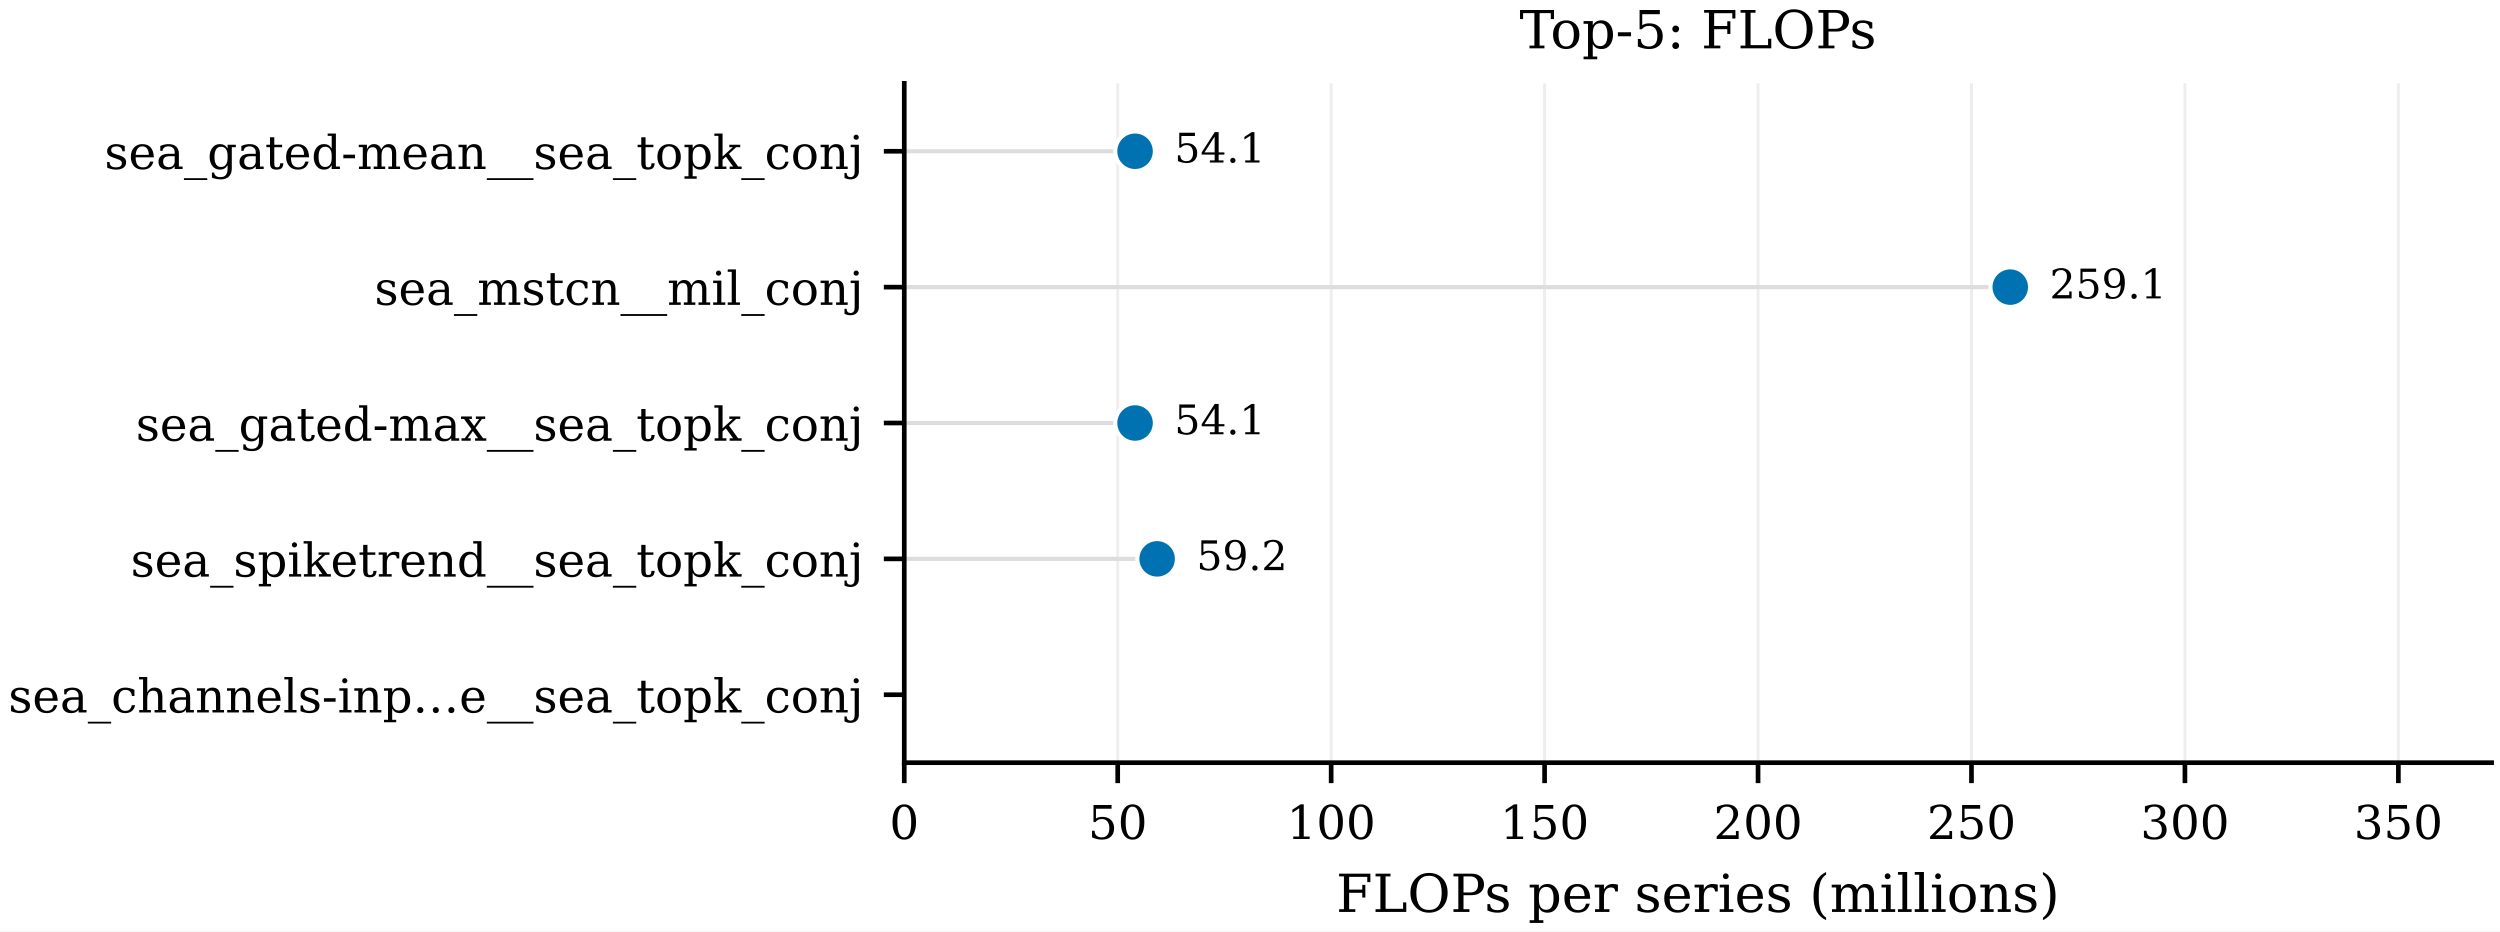
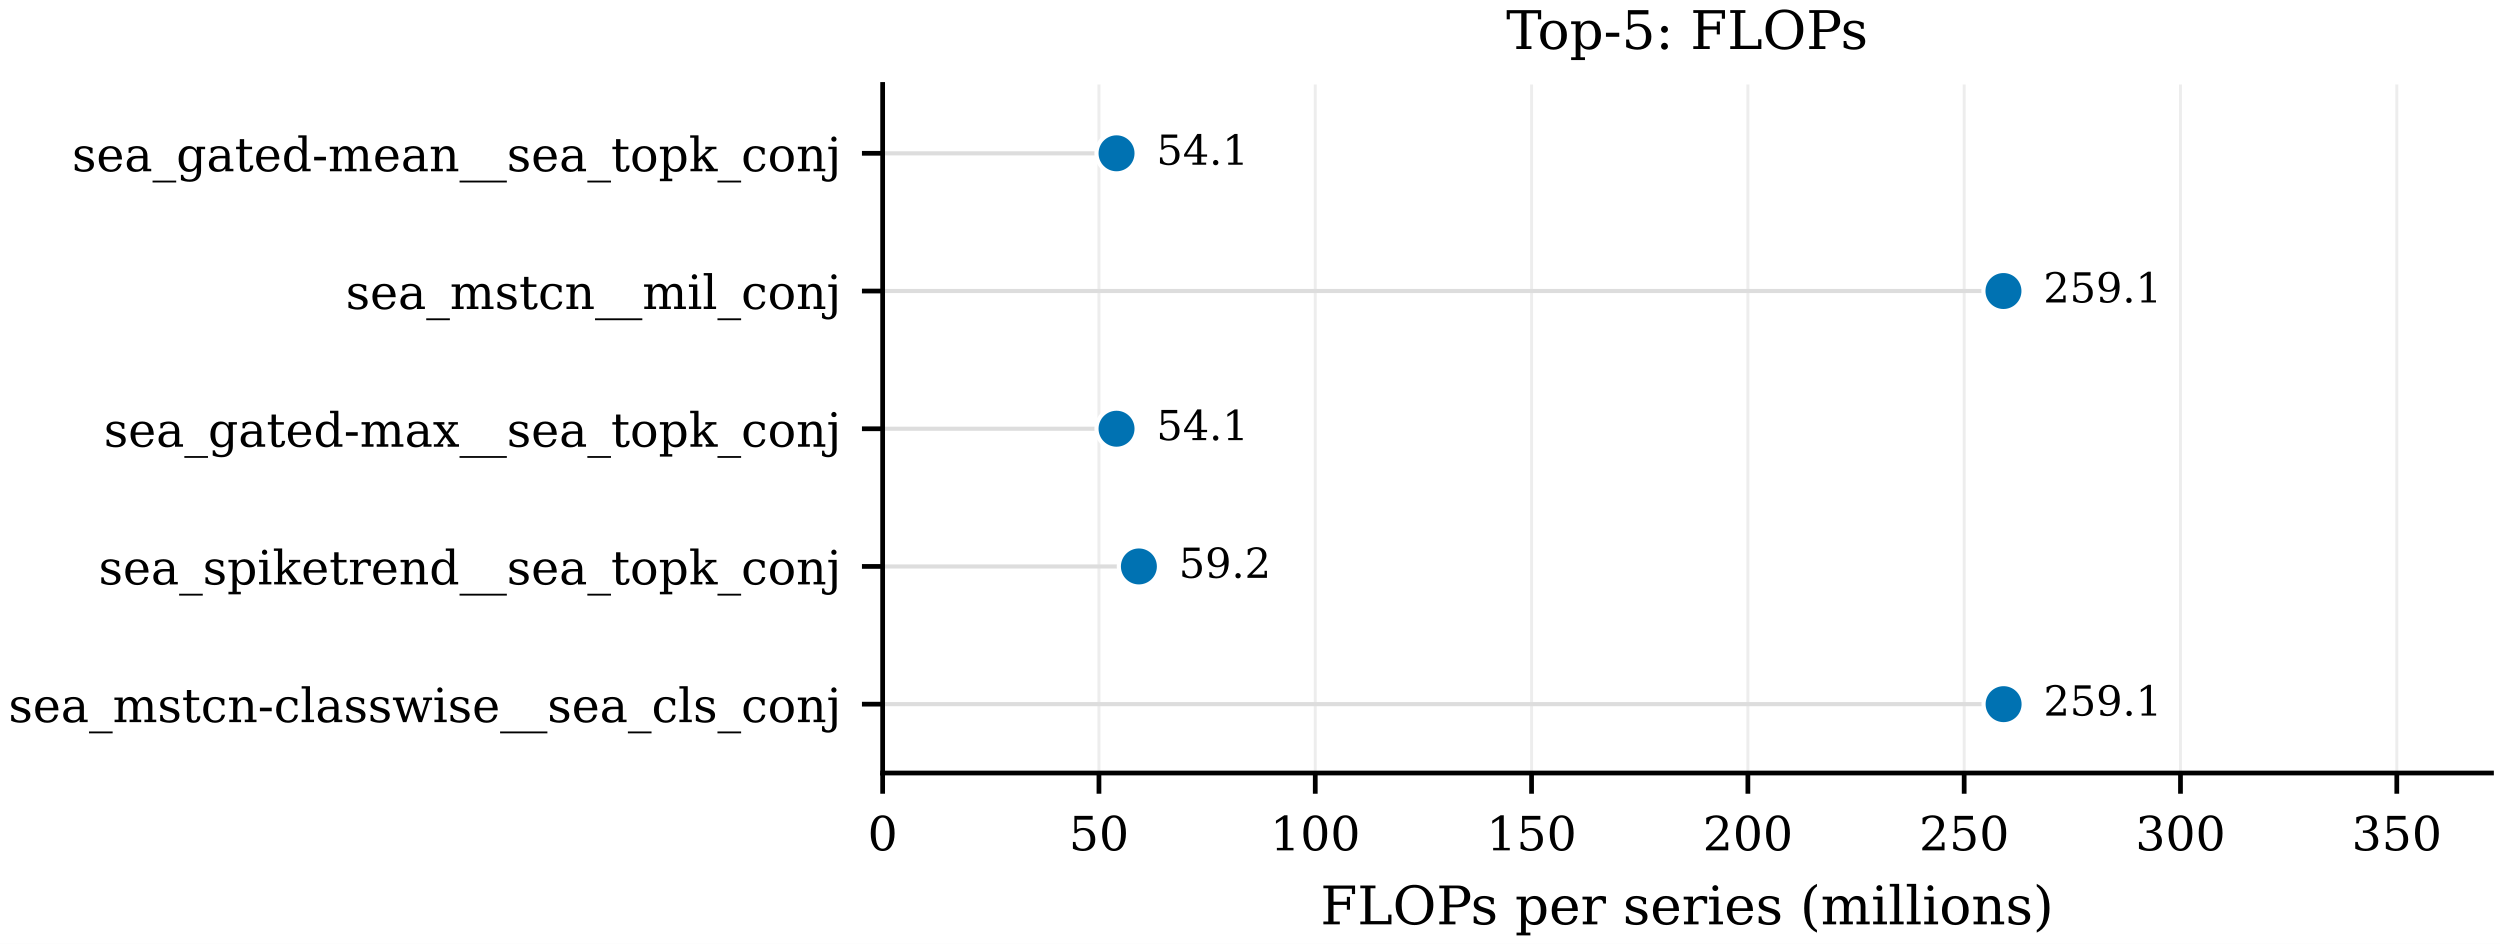
- <svg xmlns="http://www.w3.org/2000/svg" xmlns:xlink="http://www.w3.org/1999/xlink" width="428.431pt" height="159.595pt" viewBox="0 0 428.431 159.595" version="1.1">
+ <svg xmlns="http://www.w3.org/2000/svg" xmlns:xlink="http://www.w3.org/1999/xlink" width="422.705pt" height="159.595pt" viewBox="0 0 422.705 159.595" version="1.1">
  <defs>
    <style type="text/css">*{stroke-linejoin: round; stroke-linecap: butt}</style>
  </defs>
  <g id="figure_1">
    <g id="patch_1">
-       <path d="M 0 159.595  L 428.431 159.595  L 428.431 0  L 0 0  z " style="fill: #ffffff" />
+       <path d="M 0 159.595  L 422.705 159.595  L 422.705 0  L 0 0  z " style="fill: #ffffff" />
    </g>
    <g id="axes_1">
      <g id="patch_2">
-         <path d="M 154.966 130.703  L 426.991 130.703  L 426.991 14.279  L 154.966 14.279  z " style="fill: #ffffff" />
+         <path d="M 149.24 130.703  L 421.265 130.703  L 421.265 14.279  L 149.24 14.279  z " style="fill: #ffffff" />
      </g>
      <g id="matplotlib.axis_1">
        <g id="xtick_1">
          <g id="line2d_1">
-             <path d="M 154.966 130.703  L 154.966 14.279  " clip-path="url(#p415b34e3a2)" style="fill: none; stroke: #cccccc; stroke-opacity: 0.35; stroke-width: 0.5; stroke-linecap: square" />
+             <path d="M 149.24 130.703  L 149.24 14.279  " clip-path="url(#p5f56fbe203)" style="fill: none; stroke: #cccccc; stroke-opacity: 0.35; stroke-width: 0.5; stroke-linecap: square" />
          </g>
          <g id="line2d_2">
            <defs>
-               <path id="mddbcf0a3c4" d="M 0 0  L 0 3.5  " style="stroke: #000000; stroke-width: 0.8" />
+               <path id="mef8b1d8249" d="M 0 0  L 0 3.5  " style="stroke: #000000; stroke-width: 0.8" />
            </defs>
            <g>
-               <use xlink:href="#mddbcf0a3c4" x="154.966" y="130.703" style="stroke: #000000; stroke-width: 0.8" />
+               <use xlink:href="#mef8b1d8249" x="149.24" y="130.703" style="stroke: #000000; stroke-width: 0.8" />
            </g>
          </g>
          <g id="text_1">
-             <text style="font: 8px 'DejaVu Serif', 'Times New Roman', 'Times', 'Computer Modern Roman', serif; text-anchor: middle" x="154.966" y="143.781" transform="rotate(-0 154.9663 143.7813)">0</text>
+             <text style="font: 8px 'DejaVu Serif', 'Times New Roman', 'Times', 'Computer Modern Roman', serif; text-anchor: middle" x="149.24" y="143.781" transform="rotate(-0 149.24 143.7813)">0</text>
          </g>
        </g>
        <g id="xtick_2">
          <g id="line2d_3">
-             <path d="M 191.545 130.703  L 191.545 14.279  " clip-path="url(#p415b34e3a2)" style="fill: none; stroke: #cccccc; stroke-opacity: 0.35; stroke-width: 0.5; stroke-linecap: square" />
+             <path d="M 185.813 130.703  L 185.813 14.279  " clip-path="url(#p5f56fbe203)" style="fill: none; stroke: #cccccc; stroke-opacity: 0.35; stroke-width: 0.5; stroke-linecap: square" />
          </g>
          <g id="line2d_4">
            <g>
-               <use xlink:href="#mddbcf0a3c4" x="191.545" y="130.703" style="stroke: #000000; stroke-width: 0.8" />
+               <use xlink:href="#mef8b1d8249" x="185.813" y="130.703" style="stroke: #000000; stroke-width: 0.8" />
            </g>
          </g>
          <g id="text_2">
-             <text style="font: 8px 'DejaVu Serif', 'Times New Roman', 'Times', 'Computer Modern Roman', serif; text-anchor: middle" x="191.545" y="143.781" transform="rotate(-0 191.5446 143.7813)">50</text>
+             <text style="font: 8px 'DejaVu Serif', 'Times New Roman', 'Times', 'Computer Modern Roman', serif; text-anchor: middle" x="185.813" y="143.781" transform="rotate(-0 185.8135 143.7813)">50</text>
          </g>
        </g>
        <g id="xtick_3">
          <g id="line2d_5">
-             <path d="M 228.123 130.703  L 228.123 14.279  " clip-path="url(#p415b34e3a2)" style="fill: none; stroke: #cccccc; stroke-opacity: 0.35; stroke-width: 0.5; stroke-linecap: square" />
+             <path d="M 222.387 130.703  L 222.387 14.279  " clip-path="url(#p5f56fbe203)" style="fill: none; stroke: #cccccc; stroke-opacity: 0.35; stroke-width: 0.5; stroke-linecap: square" />
          </g>
          <g id="line2d_6">
            <g>
-               <use xlink:href="#mddbcf0a3c4" x="228.123" y="130.703" style="stroke: #000000; stroke-width: 0.8" />
+               <use xlink:href="#mef8b1d8249" x="222.387" y="130.703" style="stroke: #000000; stroke-width: 0.8" />
            </g>
          </g>
          <g id="text_3">
-             <text style="font: 8px 'DejaVu Serif', 'Times New Roman', 'Times', 'Computer Modern Roman', serif; text-anchor: middle" x="228.123" y="143.781" transform="rotate(-0 228.123 143.7813)">100</text>
+             <text style="font: 8px 'DejaVu Serif', 'Times New Roman', 'Times', 'Computer Modern Roman', serif; text-anchor: middle" x="222.387" y="143.781" transform="rotate(-0 222.3869 143.7813)">100</text>
          </g>
        </g>
        <g id="xtick_4">
          <g id="line2d_7">
-             <path d="M 264.701 130.703  L 264.701 14.279  " clip-path="url(#p415b34e3a2)" style="fill: none; stroke: #cccccc; stroke-opacity: 0.35; stroke-width: 0.5; stroke-linecap: square" />
+             <path d="M 258.96 130.703  L 258.96 14.279  " clip-path="url(#p5f56fbe203)" style="fill: none; stroke: #cccccc; stroke-opacity: 0.35; stroke-width: 0.5; stroke-linecap: square" />
          </g>
          <g id="line2d_8">
            <g>
-               <use xlink:href="#mddbcf0a3c4" x="264.701" y="130.703" style="stroke: #000000; stroke-width: 0.8" />
+               <use xlink:href="#mef8b1d8249" x="258.96" y="130.703" style="stroke: #000000; stroke-width: 0.8" />
            </g>
          </g>
          <g id="text_4">
-             <text style="font: 8px 'DejaVu Serif', 'Times New Roman', 'Times', 'Computer Modern Roman', serif; text-anchor: middle" x="264.701" y="143.781" transform="rotate(-0 264.7013 143.7813)">150</text>
+             <text style="font: 8px 'DejaVu Serif', 'Times New Roman', 'Times', 'Computer Modern Roman', serif; text-anchor: middle" x="258.96" y="143.781" transform="rotate(-0 258.9604 143.7813)">150</text>
          </g>
        </g>
        <g id="xtick_5">
          <g id="line2d_9">
-             <path d="M 301.28 130.703  L 301.28 14.279  " clip-path="url(#p415b34e3a2)" style="fill: none; stroke: #cccccc; stroke-opacity: 0.35; stroke-width: 0.5; stroke-linecap: square" />
+             <path d="M 295.534 130.703  L 295.534 14.279  " clip-path="url(#p5f56fbe203)" style="fill: none; stroke: #cccccc; stroke-opacity: 0.35; stroke-width: 0.5; stroke-linecap: square" />
          </g>
          <g id="line2d_10">
            <g>
-               <use xlink:href="#mddbcf0a3c4" x="301.28" y="130.703" style="stroke: #000000; stroke-width: 0.8" />
+               <use xlink:href="#mef8b1d8249" x="295.534" y="130.703" style="stroke: #000000; stroke-width: 0.8" />
            </g>
          </g>
          <g id="text_5">
-             <text style="font: 8px 'DejaVu Serif', 'Times New Roman', 'Times', 'Computer Modern Roman', serif; text-anchor: middle" x="301.28" y="143.781" transform="rotate(-0 301.2797 143.7813)">200</text>
+             <text style="font: 8px 'DejaVu Serif', 'Times New Roman', 'Times', 'Computer Modern Roman', serif; text-anchor: middle" x="295.534" y="143.781" transform="rotate(-0 295.5339 143.7813)">200</text>
          </g>
        </g>
        <g id="xtick_6">
          <g id="line2d_11">
-             <path d="M 337.858 130.703  L 337.858 14.279  " clip-path="url(#p415b34e3a2)" style="fill: none; stroke: #cccccc; stroke-opacity: 0.35; stroke-width: 0.5; stroke-linecap: square" />
+             <path d="M 332.107 130.703  L 332.107 14.279  " clip-path="url(#p5f56fbe203)" style="fill: none; stroke: #cccccc; stroke-opacity: 0.35; stroke-width: 0.5; stroke-linecap: square" />
          </g>
          <g id="line2d_12">
            <g>
-               <use xlink:href="#mddbcf0a3c4" x="337.858" y="130.703" style="stroke: #000000; stroke-width: 0.8" />
+               <use xlink:href="#mef8b1d8249" x="332.107" y="130.703" style="stroke: #000000; stroke-width: 0.8" />
            </g>
          </g>
          <g id="text_6">
-             <text style="font: 8px 'DejaVu Serif', 'Times New Roman', 'Times', 'Computer Modern Roman', serif; text-anchor: middle" x="337.858" y="143.781" transform="rotate(-0 337.858 143.7813)">250</text>
+             <text style="font: 8px 'DejaVu Serif', 'Times New Roman', 'Times', 'Computer Modern Roman', serif; text-anchor: middle" x="332.107" y="143.781" transform="rotate(-0 332.1074 143.7813)">250</text>
          </g>
        </g>
        <g id="xtick_7">
          <g id="line2d_13">
-             <path d="M 374.436 130.703  L 374.436 14.279  " clip-path="url(#p415b34e3a2)" style="fill: none; stroke: #cccccc; stroke-opacity: 0.35; stroke-width: 0.5; stroke-linecap: square" />
+             <path d="M 368.681 130.703  L 368.681 14.279  " clip-path="url(#p5f56fbe203)" style="fill: none; stroke: #cccccc; stroke-opacity: 0.35; stroke-width: 0.5; stroke-linecap: square" />
          </g>
          <g id="line2d_14">
            <g>
-               <use xlink:href="#mddbcf0a3c4" x="374.436" y="130.703" style="stroke: #000000; stroke-width: 0.8" />
+               <use xlink:href="#mef8b1d8249" x="368.681" y="130.703" style="stroke: #000000; stroke-width: 0.8" />
            </g>
          </g>
          <g id="text_7">
-             <text style="font: 8px 'DejaVu Serif', 'Times New Roman', 'Times', 'Computer Modern Roman', serif; text-anchor: middle" x="374.436" y="143.781" transform="rotate(-0 374.4364 143.7813)">300</text>
+             <text style="font: 8px 'DejaVu Serif', 'Times New Roman', 'Times', 'Computer Modern Roman', serif; text-anchor: middle" x="368.681" y="143.781" transform="rotate(-0 368.6808 143.7813)">300</text>
          </g>
        </g>
        <g id="xtick_8">
          <g id="line2d_15">
-             <path d="M 411.015 130.703  L 411.015 14.279  " clip-path="url(#p415b34e3a2)" style="fill: none; stroke: #cccccc; stroke-opacity: 0.35; stroke-width: 0.5; stroke-linecap: square" />
+             <path d="M 405.254 130.703  L 405.254 14.279  " clip-path="url(#p5f56fbe203)" style="fill: none; stroke: #cccccc; stroke-opacity: 0.35; stroke-width: 0.5; stroke-linecap: square" />
          </g>
          <g id="line2d_16">
            <g>
-               <use xlink:href="#mddbcf0a3c4" x="411.015" y="130.703" style="stroke: #000000; stroke-width: 0.8" />
+               <use xlink:href="#mef8b1d8249" x="405.254" y="130.703" style="stroke: #000000; stroke-width: 0.8" />
            </g>
          </g>
          <g id="text_8">
-             <text style="font: 8px 'DejaVu Serif', 'Times New Roman', 'Times', 'Computer Modern Roman', serif; text-anchor: middle" x="411.015" y="143.781" transform="rotate(-0 411.0147 143.7813)">350</text>
+             <text style="font: 8px 'DejaVu Serif', 'Times New Roman', 'Times', 'Computer Modern Roman', serif; text-anchor: middle" x="405.254" y="143.781" transform="rotate(-0 405.2543 143.7813)">350</text>
          </g>
        </g>
        <g id="text_9">
-           <text style="font: 9px 'DejaVu Serif', 'Times New Roman', 'Times', 'Computer Modern Roman', serif; text-anchor: middle" x="290.979" y="156.284" transform="rotate(-0 290.9787 156.2837)">FLOPs per series (millions)</text>
+           <text style="font: 9px 'DejaVu Serif', 'Times New Roman', 'Times', 'Computer Modern Roman', serif; text-anchor: middle" x="285.252" y="156.284" transform="rotate(-0 285.2525 156.2837)">FLOPs per series (millions)</text>
        </g>
      </g>
      <g id="matplotlib.axis_2">
        <g id="ytick_1">
          <g id="line2d_17">
            <defs>
-               <path id="mb3f3d05405" d="M 0 0  L -3.5 0  " style="stroke: #000000; stroke-width: 0.8" />
+               <path id="m51a2a908ff" d="M 0 0  L -3.5 0  " style="stroke: #000000; stroke-width: 0.8" />
            </defs>
            <g>
-               <use xlink:href="#mb3f3d05405" x="154.966" y="25.921" style="stroke: #000000; stroke-width: 0.8" />
+               <use xlink:href="#m51a2a908ff" x="149.24" y="25.921" style="stroke: #000000; stroke-width: 0.8" />
            </g>
          </g>
          <g id="text_10">
-             <text style="font: 8px 'DejaVu Serif', 'Times New Roman', 'Times', 'Computer Modern Roman', serif; text-anchor: end" x="147.966" y="28.96" transform="rotate(-0 147.9663 28.96037)">sea_gated-mean__sea_topk_conj</text>
+             <text style="font: 8px 'DejaVu Serif', 'Times New Roman', 'Times', 'Computer Modern Roman', serif; text-anchor: end" x="142.24" y="28.96" transform="rotate(-0 142.24 28.96037)">sea_gated-mean__sea_topk_conj</text>
          </g>
        </g>
        <g id="ytick_2">
          <g id="line2d_18">
            <g>
-               <use xlink:href="#mb3f3d05405" x="154.966" y="49.206" style="stroke: #000000; stroke-width: 0.8" />
+               <use xlink:href="#m51a2a908ff" x="149.24" y="49.206" style="stroke: #000000; stroke-width: 0.8" />
            </g>
          </g>
          <g id="text_11">
-             <text style="font: 8px 'DejaVu Serif', 'Times New Roman', 'Times', 'Computer Modern Roman', serif; text-anchor: end" x="147.966" y="52.245" transform="rotate(-0 147.9663 52.24517)">sea_mstcn__mil_conj</text>
+             <text style="font: 8px 'DejaVu Serif', 'Times New Roman', 'Times', 'Computer Modern Roman', serif; text-anchor: end" x="142.24" y="52.245" transform="rotate(-0 142.24 52.24517)">sea_mstcn__mil_conj</text>
          </g>
        </g>
        <g id="ytick_3">
          <g id="line2d_19">
            <g>
-               <use xlink:href="#mb3f3d05405" x="154.966" y="72.491" style="stroke: #000000; stroke-width: 0.8" />
+               <use xlink:href="#m51a2a908ff" x="149.24" y="72.491" style="stroke: #000000; stroke-width: 0.8" />
            </g>
          </g>
          <g id="text_12">
-             <text style="font: 8px 'DejaVu Serif', 'Times New Roman', 'Times', 'Computer Modern Roman', serif; text-anchor: end" x="147.966" y="75.53" transform="rotate(-0 147.9663 75.52997)">sea_gated-max__sea_topk_conj</text>
+             <text style="font: 8px 'DejaVu Serif', 'Times New Roman', 'Times', 'Computer Modern Roman', serif; text-anchor: end" x="142.24" y="75.53" transform="rotate(-0 142.24 75.52997)">sea_gated-max__sea_topk_conj</text>
          </g>
        </g>
        <g id="ytick_4">
          <g id="line2d_20">
            <g>
-               <use xlink:href="#mb3f3d05405" x="154.966" y="95.775" style="stroke: #000000; stroke-width: 0.8" />
+               <use xlink:href="#m51a2a908ff" x="149.24" y="95.775" style="stroke: #000000; stroke-width: 0.8" />
            </g>
          </g>
          <g id="text_13">
-             <text style="font: 8px 'DejaVu Serif', 'Times New Roman', 'Times', 'Computer Modern Roman', serif; text-anchor: end" x="147.966" y="98.815" transform="rotate(-0 147.9663 98.81477)">sea_spiketrend__sea_topk_conj</text>
+             <text style="font: 8px 'DejaVu Serif', 'Times New Roman', 'Times', 'Computer Modern Roman', serif; text-anchor: end" x="142.24" y="98.815" transform="rotate(-0 142.24 98.81477)">sea_spiketrend__sea_topk_conj</text>
          </g>
        </g>
        <g id="ytick_5">
          <g id="line2d_21">
            <g>
-               <use xlink:href="#mb3f3d05405" x="154.966" y="119.06" style="stroke: #000000; stroke-width: 0.8" />
+               <use xlink:href="#m51a2a908ff" x="149.24" y="119.06" style="stroke: #000000; stroke-width: 0.8" />
            </g>
          </g>
          <g id="text_14">
-             <text style="font: 8px 'DejaVu Serif', 'Times New Roman', 'Times', 'Computer Modern Roman', serif; text-anchor: end" x="147.966" y="122.1" transform="rotate(-0 147.9663 122.0996)">sea_channels-inp…e__sea_topk_conj</text>
+             <text style="font: 8px 'DejaVu Serif', 'Times New Roman', 'Times', 'Computer Modern Roman', serif; text-anchor: end" x="142.24" y="122.1" transform="rotate(-0 142.24 122.0996)">sea_mstcn-classwise__sea_cls_conj</text>
          </g>
        </g>
      </g>
      <g id="line2d_22">
-         <path d="M 154.966 25.921  L 194.518 25.921  " clip-path="url(#p415b34e3a2)" style="fill: none; stroke: #dddddd; stroke-width: 0.7; stroke-linecap: square" />
+         <path d="M 149.24 25.921  L 188.786 25.921  " clip-path="url(#p5f56fbe203)" style="fill: none; stroke: #dddddd; stroke-width: 0.7; stroke-linecap: square" />
      </g>
      <g id="line2d_23">
-         <path d="M 154.966 49.206  L 344.501 49.206  " clip-path="url(#p415b34e3a2)" style="fill: none; stroke: #dddddd; stroke-width: 0.7; stroke-linecap: square" />
+         <path d="M 149.24 49.206  L 338.749 49.206  " clip-path="url(#p5f56fbe203)" style="fill: none; stroke: #dddddd; stroke-width: 0.7; stroke-linecap: square" />
      </g>
      <g id="line2d_24">
-         <path d="M 154.966 72.491  L 194.518 72.491  " clip-path="url(#p415b34e3a2)" style="fill: none; stroke: #dddddd; stroke-width: 0.7; stroke-linecap: square" />
+         <path d="M 149.24 72.491  L 188.786 72.491  " clip-path="url(#p5f56fbe203)" style="fill: none; stroke: #dddddd; stroke-width: 0.7; stroke-linecap: square" />
      </g>
      <g id="line2d_25">
-         <path d="M 154.966 95.775  L 198.298 95.775  " clip-path="url(#p415b34e3a2)" style="fill: none; stroke: #dddddd; stroke-width: 0.7; stroke-linecap: square" />
+         <path d="M 149.24 95.775  L 192.566 95.775  " clip-path="url(#p5f56fbe203)" style="fill: none; stroke: #dddddd; stroke-width: 0.7; stroke-linecap: square" />
+       </g>
+       <g id="line2d_26">
+         <path d="M 149.24 119.06  L 338.773 119.06  " clip-path="url(#p5f56fbe203)" style="fill: none; stroke: #dddddd; stroke-width: 0.7; stroke-linecap: square" />
      </g>
      <g id="patch_3">
-         <path d="M 154.966 130.703  L 154.966 14.279  " style="fill: none; stroke: #000000; stroke-width: 0.8; stroke-linejoin: miter; stroke-linecap: square" />
+         <path d="M 149.24 130.703  L 149.24 14.279  " style="fill: none; stroke: #000000; stroke-width: 0.8; stroke-linejoin: miter; stroke-linecap: square" />
      </g>
      <g id="patch_4">
-         <path d="M 154.966 130.703  L 426.991 130.703  " style="fill: none; stroke: #000000; stroke-width: 0.8; stroke-linejoin: miter; stroke-linecap: square" />
+         <path d="M 149.24 130.703  L 421.265 130.703  " style="fill: none; stroke: #000000; stroke-width: 0.8; stroke-linejoin: miter; stroke-linecap: square" />
      </g>
      <g id="text_15">
-         <text style="font: 7px 'DejaVu Serif', 'Times New Roman', 'Times', 'Computer Modern Roman', serif; text-anchor: start" x="201.267" y="27.853" transform="rotate(-0 201.2669 27.85256)">54.1</text>
+         <text style="font: 7px 'DejaVu Serif', 'Times New Roman', 'Times', 'Computer Modern Roman', serif; text-anchor: start" x="195.536" y="27.853" transform="rotate(-0 195.5355 27.85256)">54.1</text>
      </g>
      <g id="text_16">
-         <text style="font: 7px 'DejaVu Serif', 'Times New Roman', 'Times', 'Computer Modern Roman', serif; text-anchor: start" x="351.25" y="51.137" transform="rotate(-0 351.2499 51.13736)">259.1</text>
+         <text style="font: 7px 'DejaVu Serif', 'Times New Roman', 'Times', 'Computer Modern Roman', serif; text-anchor: start" x="345.498" y="51.137" transform="rotate(-0 345.4985 51.13736)">259.1</text>
      </g>
      <g id="text_17">
-         <text style="font: 7px 'DejaVu Serif', 'Times New Roman', 'Times', 'Computer Modern Roman', serif; text-anchor: start" x="201.267" y="74.422" transform="rotate(-0 201.2669 74.42216)">54.1</text>
+         <text style="font: 7px 'DejaVu Serif', 'Times New Roman', 'Times', 'Computer Modern Roman', serif; text-anchor: start" x="195.536" y="74.422" transform="rotate(-0 195.5355 74.42216)">54.1</text>
      </g>
      <g id="text_18">
-         <text style="font: 7px 'DejaVu Serif', 'Times New Roman', 'Times', 'Computer Modern Roman', serif; text-anchor: start" x="205.048" y="97.707" transform="rotate(-0 205.0477 97.70696)">59.2</text>
+         <text style="font: 7px 'DejaVu Serif', 'Times New Roman', 'Times', 'Computer Modern Roman', serif; text-anchor: start" x="199.316" y="97.707" transform="rotate(-0 199.3158 97.70696)">59.2</text>
      </g>
      <g id="text_19">
-         <text style="font: 9px 'DejaVu Serif', 'Times New Roman', 'Times', 'Computer Modern Roman', serif; text-anchor: middle" x="290.979" y="8.279" transform="rotate(-0 290.9787 8.278594)">Top-5: FLOPs</text>
+         <text style="font: 7px 'DejaVu Serif', 'Times New Roman', 'Times', 'Computer Modern Roman', serif; text-anchor: start" x="345.522" y="120.992" transform="rotate(-0 345.5219 120.9918)">259.1</text>
+       </g>
+       <g id="text_20">
+         <text style="font: 9px 'DejaVu Serif', 'Times New Roman', 'Times', 'Computer Modern Roman', serif; text-anchor: middle" x="285.252" y="8.279" transform="rotate(-0 285.2525 8.278594)">Top-5: FLOPs</text>
      </g>
      <g id="PathCollection_1">
        <defs>
-           <path id="C0_0_d880f15909" d="M 0 3.391  C 0.899 3.391 1.762 3.034 2.398 2.398  C 3.034 1.762 3.391 0.899 3.391 -0  C 3.391 -0.899 3.034 -1.762 2.398 -2.398  C 1.762 -3.034 0.899 -3.391 0 -3.391  C -0.899 -3.391 -1.762 -3.034 -2.398 -2.398  C -3.034 -1.762 -3.391 -0.899 -3.391 0  C -3.391 0.899 -3.034 1.762 -2.398 2.398  C -1.762 3.034 -0.899 3.391 0 3.391  z " />
+           <path id="C0_0_6bc51a4450" d="M 0 3.391  C 0.899 3.391 1.762 3.034 2.398 2.398  C 3.034 1.762 3.391 0.899 3.391 -0  C 3.391 -0.899 3.034 -1.762 2.398 -2.398  C 1.762 -3.034 0.899 -3.391 0 -3.391  C -0.899 -3.391 -1.762 -3.034 -2.398 -2.398  C -3.034 -1.762 -3.391 -0.899 -3.391 0  C -3.391 0.899 -3.034 1.762 -2.398 2.398  C -1.762 3.034 -0.899 3.391 0 3.391  z " />
        </defs>
-         <g clip-path="url(#p415b34e3a2)">
-           <use xlink:href="#C0_0_d880f15909" x="194.518" y="25.921" style="fill: #0072b2; stroke: #ffffff; stroke-width: 0.7" />
-         </g>
-         <g clip-path="url(#p415b34e3a2)">
-           <use xlink:href="#C0_0_d880f15909" x="344.501" y="49.206" style="fill: #0072b2; stroke: #ffffff; stroke-width: 0.7" />
-         </g>
-         <g clip-path="url(#p415b34e3a2)">
-           <use xlink:href="#C0_0_d880f15909" x="194.518" y="72.491" style="fill: #0072b2; stroke: #ffffff; stroke-width: 0.7" />
-         </g>
-         <g clip-path="url(#p415b34e3a2)">
-           <use xlink:href="#C0_0_d880f15909" x="198.298" y="95.775" style="fill: #0072b2; stroke: #ffffff; stroke-width: 0.7" />
+         <g clip-path="url(#p5f56fbe203)">
+           <use xlink:href="#C0_0_6bc51a4450" x="188.786" y="25.921" style="fill: #0072b2; stroke: #ffffff; stroke-width: 0.7" />
+         </g>
+         <g clip-path="url(#p5f56fbe203)">
+           <use xlink:href="#C0_0_6bc51a4450" x="338.749" y="49.206" style="fill: #0072b2; stroke: #ffffff; stroke-width: 0.7" />
+         </g>
+         <g clip-path="url(#p5f56fbe203)">
+           <use xlink:href="#C0_0_6bc51a4450" x="188.786" y="72.491" style="fill: #0072b2; stroke: #ffffff; stroke-width: 0.7" />
+         </g>
+         <g clip-path="url(#p5f56fbe203)">
+           <use xlink:href="#C0_0_6bc51a4450" x="192.566" y="95.775" style="fill: #0072b2; stroke: #ffffff; stroke-width: 0.7" />
+         </g>
+         <g clip-path="url(#p5f56fbe203)">
+           <use xlink:href="#C0_0_6bc51a4450" x="338.773" y="119.06" style="fill: #0072b2; stroke: #ffffff; stroke-width: 0.7" />
        </g>
      </g>
    </g>
  </g>
  <defs>
-     <clipPath id="p415b34e3a2">
-       <rect x="154.966" y="14.279" width="272.025" height="116.424" />
+     <clipPath id="p5f56fbe203">
+       <rect x="149.24" y="14.279" width="272.025" height="116.424" />
    </clipPath>
  </defs>
</svg>
